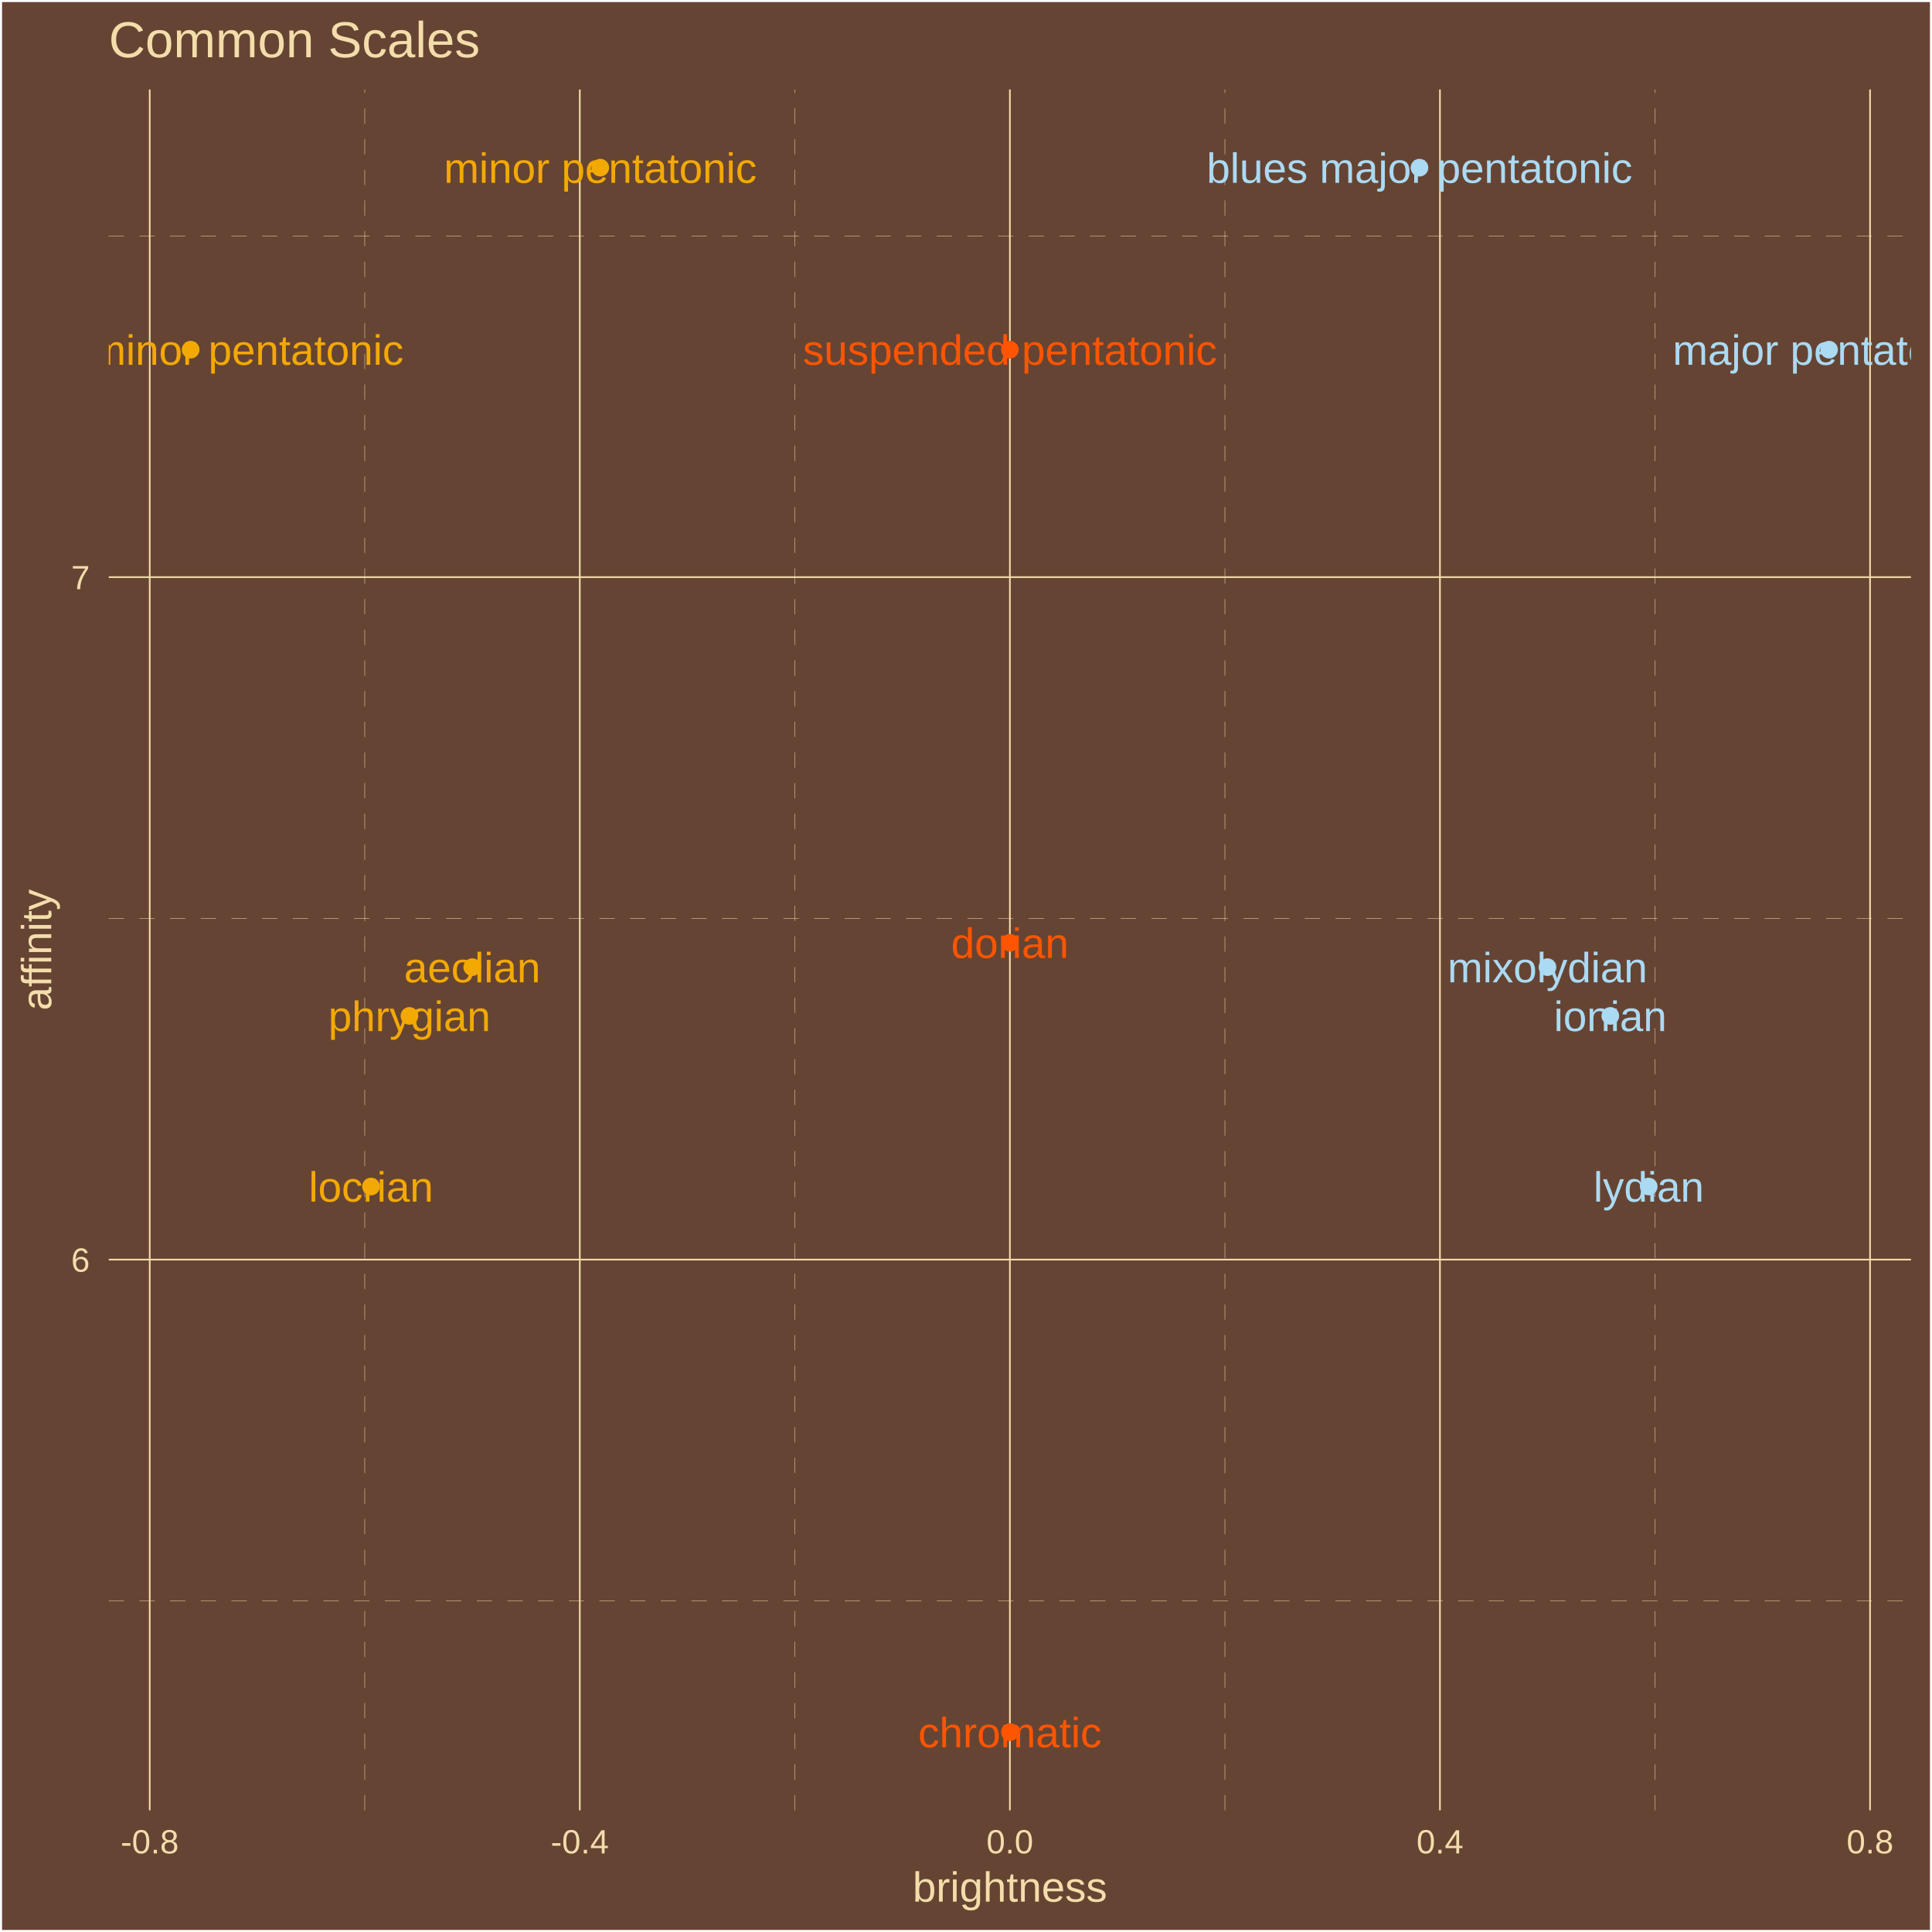
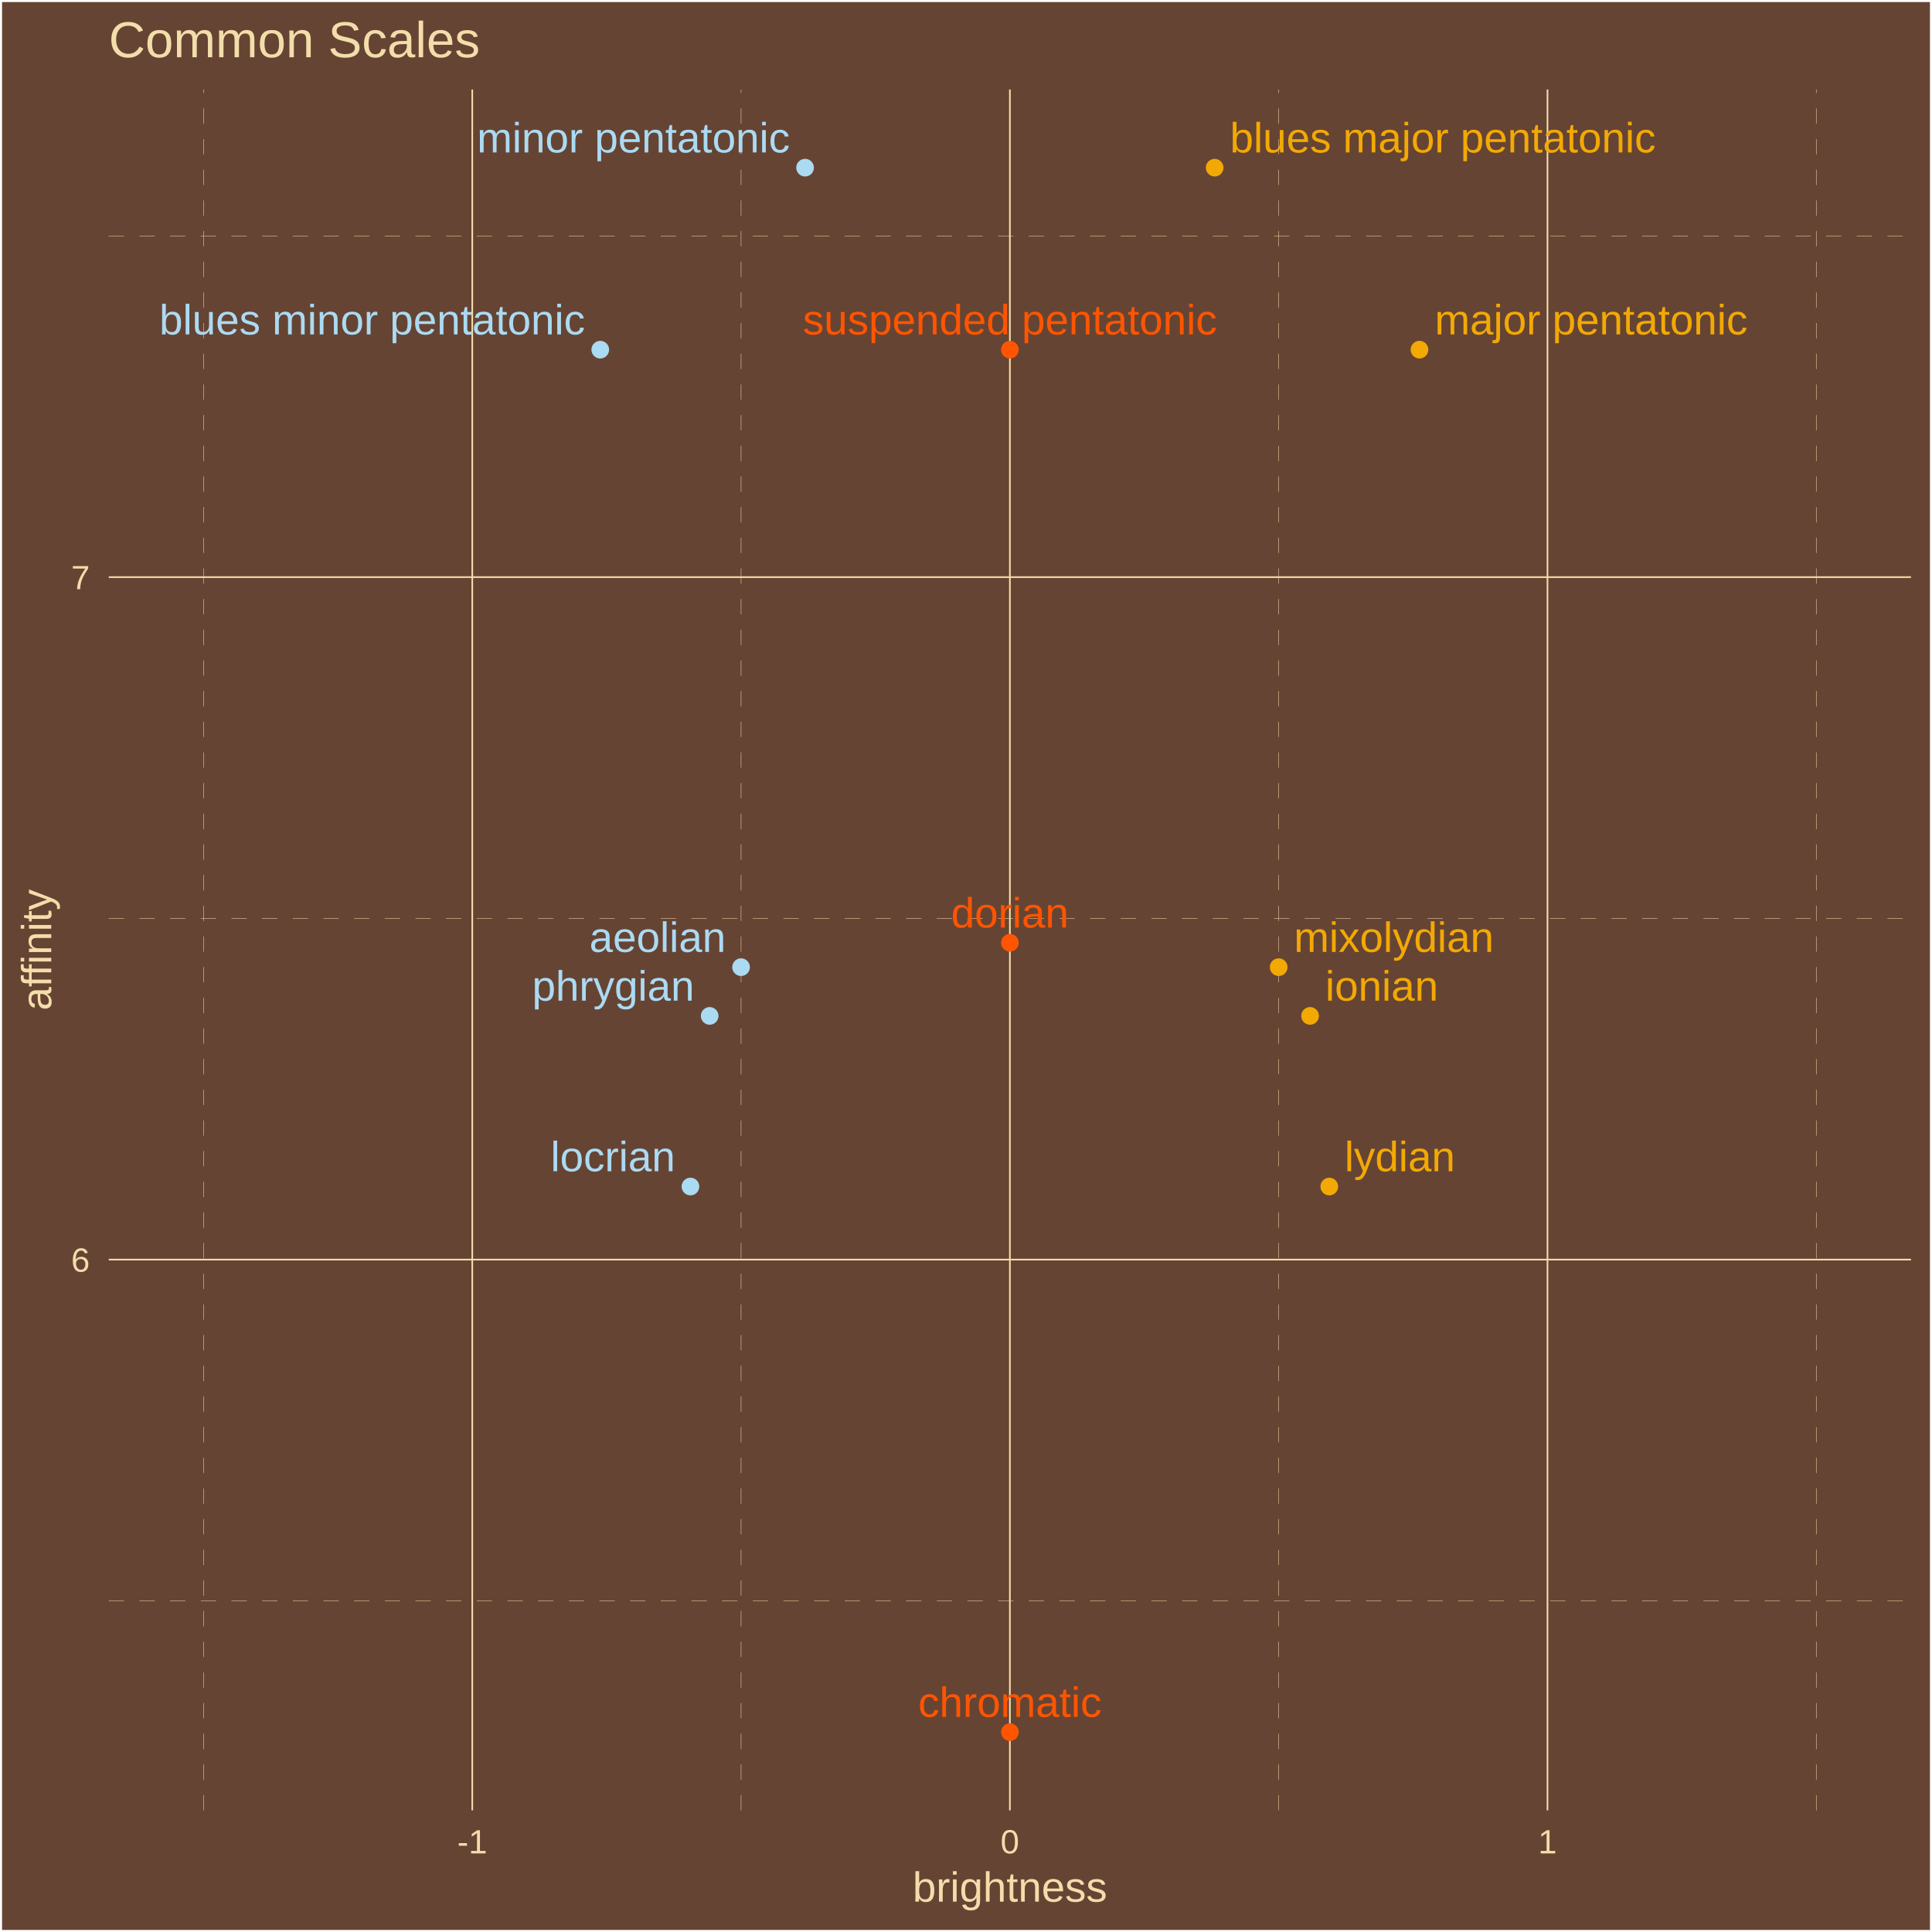
<svg xmlns="http://www.w3.org/2000/svg" class="svglite" width="504.00pt" height="504.00pt" viewBox="0 0 504.00 504.00">
  <defs>
    <style type="text/css">
    .svglite line, .svglite polyline, .svglite polygon, .svglite path, .svglite rect, .svglite circle {
      fill: none;
      stroke: #000000;
      stroke-linecap: round;
      stroke-linejoin: round;
      stroke-miterlimit: 10.00;
    }
    .svglite text {
      white-space: pre;
    }
  </style>
  </defs>
  <rect width="100%" height="100%" style="stroke: none; fill: #664433;" />
  <defs>
    <clipPath id="cpMC4wMHw1MDQuMDB8MC4wMHw1MDQuMDA=">
      <rect x="0.00" y="0.00" width="504.00" height="504.00" />
    </clipPath>
  </defs>
  <g clip-path="url(#cpMC4wMHw1MDQuMDB8MC4wMHw1MDQuMDA=)">
    <rect x="0.00" y="0" width="504.00" height="504.00" style="stroke-width: 1.07; stroke: #FFFFFF; fill: #664433;" />
  </g>
  <defs>
    <clipPath id="cpMjguMzd8NDk4LjUyfDIzLjM0fDQ3Mi4yNw==">
      <rect x="28.37" y="23.34" width="470.15" height="448.93" />
    </clipPath>
  </defs>
  <g clip-path="url(#cpMjguMzd8NDk4LjUyfDIzLjM0fDQ3Mi4yNw==)">
    <rect x="28.37" y="23.34" width="470.15" height="448.93" style="stroke-width: 1.07; stroke: none; fill: #664433;" />
    <polyline points="28.37,417.62 498.52,417.62 " style="stroke-width: 0.11; stroke: #F3DDAB; stroke-dasharray: 4.00,4.00; stroke-linecap: butt;" />
    <polyline points="28.37,239.58 498.52,239.58 " style="stroke-width: 0.11; stroke: #F3DDAB; stroke-dasharray: 4.00,4.00; stroke-linecap: butt;" />
    <polyline points="28.37,61.55 498.52,61.55 " style="stroke-width: 0.11; stroke: #F3DDAB; stroke-dasharray: 4.00,4.00; stroke-linecap: butt;" />
-     <polyline points="95.15,472.27 95.15,23.34 " style="stroke-width: 0.11; stroke: #F3DDAB; stroke-dasharray: 4.00,4.00; stroke-linecap: butt;" />
-     <polyline points="207.35,472.27 207.35,23.34 " style="stroke-width: 0.11; stroke: #F3DDAB; stroke-dasharray: 4.00,4.00; stroke-linecap: butt;" />
-     <polyline points="319.54,472.27 319.54,23.34 " style="stroke-width: 0.11; stroke: #F3DDAB; stroke-dasharray: 4.00,4.00; stroke-linecap: butt;" />
-     <polyline points="431.74,472.27 431.74,23.34 " style="stroke-width: 0.11; stroke: #F3DDAB; stroke-dasharray: 4.00,4.00; stroke-linecap: butt;" />
+     <polyline points="53.08,472.27 53.08,23.34 " style="stroke-width: 0.11; stroke: #F3DDAB; stroke-dasharray: 4.00,4.00; stroke-linecap: butt;" />
+     <polyline points="193.32,472.27 193.32,23.34 " style="stroke-width: 0.11; stroke: #F3DDAB; stroke-dasharray: 4.00,4.00; stroke-linecap: butt;" />
+     <polyline points="333.57,472.27 333.57,23.34 " style="stroke-width: 0.11; stroke: #F3DDAB; stroke-dasharray: 4.00,4.00; stroke-linecap: butt;" />
+     <polyline points="473.81,472.27 473.81,23.34 " style="stroke-width: 0.11; stroke: #F3DDAB; stroke-dasharray: 4.00,4.00; stroke-linecap: butt;" />
    <polyline points="28.37,328.60 498.52,328.60 " style="stroke-width: 0.43; stroke: #F3DDAB; stroke-linecap: butt;" />
    <polyline points="28.37,150.56 498.52,150.56 " style="stroke-width: 0.43; stroke: #F3DDAB; stroke-linecap: butt;" />
-     <polyline points="39.06,472.27 39.06,23.34 " style="stroke-width: 0.43; stroke: #F3DDAB; stroke-linecap: butt;" />
-     <polyline points="151.25,472.27 151.25,23.34 " style="stroke-width: 0.43; stroke: #F3DDAB; stroke-linecap: butt;" />
+     <polyline points="123.20,472.27 123.20,23.34 " style="stroke-width: 0.43; stroke: #F3DDAB; stroke-linecap: butt;" />
    <polyline points="263.45,472.27 263.45,23.34 " style="stroke-width: 0.43; stroke: #F3DDAB; stroke-linecap: butt;" />
-     <polyline points="375.64,472.27 375.64,23.34 " style="stroke-width: 0.43; stroke: #F3DDAB; stroke-linecap: butt;" />
-     <polyline points="487.84,472.27 487.84,23.34 " style="stroke-width: 0.43; stroke: #F3DDAB; stroke-linecap: butt;" />
-     <circle cx="96.79" cy="309.53" r="1.95" style="stroke-width: 0.71; stroke: #F3A904; fill: #F3A904;" />
-     <circle cx="106.81" cy="265.02" r="1.95" style="stroke-width: 0.71; stroke: #F3A904; fill: #F3A904;" />
-     <circle cx="123.20" cy="252.30" r="1.95" style="stroke-width: 0.71; stroke: #F3A904; fill: #F3A904;" />
+     <polyline points="403.69,472.27 403.69,23.34 " style="stroke-width: 0.43; stroke: #F3DDAB; stroke-linecap: butt;" />
+     <circle cx="180.12" cy="309.53" r="1.95" style="stroke-width: 0.71; stroke: #ABDAF3; fill: #ABDAF3;" />
+     <circle cx="185.13" cy="265.02" r="1.95" style="stroke-width: 0.71; stroke: #ABDAF3; fill: #ABDAF3;" />
+     <circle cx="193.32" cy="252.30" r="1.95" style="stroke-width: 0.71; stroke: #ABDAF3; fill: #ABDAF3;" />
    <circle cx="263.45" cy="245.94" r="1.95" style="stroke-width: 0.71; stroke: #FF5500; fill: #FF5500;" />
-     <circle cx="403.69" cy="252.30" r="1.95" style="stroke-width: 0.71; stroke: #ABDAF3; fill: #ABDAF3;" />
-     <circle cx="420.08" cy="265.02" r="1.95" style="stroke-width: 0.71; stroke: #ABDAF3; fill: #ABDAF3;" />
-     <circle cx="430.10" cy="309.53" r="1.95" style="stroke-width: 0.71; stroke: #ABDAF3; fill: #ABDAF3;" />
-     <circle cx="477.15" cy="91.22" r="1.95" style="stroke-width: 0.71; stroke: #ABDAF3; fill: #ABDAF3;" />
-     <circle cx="370.30" cy="43.74" r="1.95" style="stroke-width: 0.71; stroke: #ABDAF3; fill: #ABDAF3;" />
+     <circle cx="333.57" cy="252.30" r="1.95" style="stroke-width: 0.71; stroke: #F3A904; fill: #F3A904;" />
+     <circle cx="341.76" cy="265.02" r="1.95" style="stroke-width: 0.71; stroke: #F3A904; fill: #F3A904;" />
+     <circle cx="346.77" cy="309.53" r="1.95" style="stroke-width: 0.71; stroke: #F3A904; fill: #F3A904;" />
+     <circle cx="370.30" cy="91.22" r="1.95" style="stroke-width: 0.71; stroke: #F3A904; fill: #F3A904;" />
+     <circle cx="316.87" cy="43.74" r="1.95" style="stroke-width: 0.71; stroke: #F3A904; fill: #F3A904;" />
    <circle cx="263.45" cy="91.22" r="1.95" style="stroke-width: 0.71; stroke: #FF5500; fill: #FF5500;" />
-     <circle cx="156.59" cy="43.74" r="1.95" style="stroke-width: 0.71; stroke: #F3A904; fill: #F3A904;" />
-     <circle cx="49.74" cy="91.22" r="1.95" style="stroke-width: 0.71; stroke: #F3A904; fill: #F3A904;" />
+     <circle cx="210.02" cy="43.74" r="1.95" style="stroke-width: 0.71; stroke: #ABDAF3; fill: #ABDAF3;" />
+     <circle cx="156.59" cy="91.22" r="1.95" style="stroke-width: 0.71; stroke: #ABDAF3; fill: #ABDAF3;" />
    <circle cx="263.45" cy="451.86" r="1.95" style="stroke-width: 0.71; stroke: #FF5500; fill: #FF5500;" />
-     <text x="96.79" y="313.48" text-anchor="middle" style="font-size: 11.04px;fill: #F3A904; font-family: &quot;Arial&quot;;" textLength="32.49px" lengthAdjust="spacingAndGlyphs">locrian</text>
-     <text x="106.81" y="268.97" text-anchor="middle" style="font-size: 11.04px;fill: #F3A904; font-family: &quot;Arial&quot;;" textLength="42.31px" lengthAdjust="spacingAndGlyphs">phrygian</text>
-     <text x="123.20" y="256.26" text-anchor="middle" style="font-size: 11.04px;fill: #F3A904; font-family: &quot;Arial&quot;;" textLength="35.57px" lengthAdjust="spacingAndGlyphs">aeolian</text>
-     <text x="263.45" y="249.90" text-anchor="middle" style="font-size: 11.04px;fill: #FF5500; font-family: &quot;Arial&quot;;" textLength="30.66px" lengthAdjust="spacingAndGlyphs">dorian</text>
-     <text x="403.69" y="256.26" text-anchor="middle" style="font-size: 11.04px;fill: #ABDAF3; font-family: &quot;Arial&quot;;" textLength="52.10px" lengthAdjust="spacingAndGlyphs">mixolydian</text>
-     <text x="420.08" y="268.97" text-anchor="middle" style="font-size: 11.04px;fill: #ABDAF3; font-family: &quot;Arial&quot;;" textLength="29.43px" lengthAdjust="spacingAndGlyphs">ionian</text>
-     <text x="430.10" y="313.48" text-anchor="middle" style="font-size: 11.04px;fill: #ABDAF3; font-family: &quot;Arial&quot;;" textLength="28.81px" lengthAdjust="spacingAndGlyphs">lydian</text>
-     <text x="477.15" y="95.17" text-anchor="middle" style="font-size: 11.04px;fill: #ABDAF3; font-family: &quot;Arial&quot;;" textLength="81.55px" lengthAdjust="spacingAndGlyphs">major pentatonic</text>
-     <text x="370.30" y="47.70" text-anchor="middle" style="font-size: 11.04px;fill: #ABDAF3; font-family: &quot;Arial&quot;;" textLength="110.98px" lengthAdjust="spacingAndGlyphs">blues major pentatonic</text>
-     <text x="263.45" y="95.17" text-anchor="middle" style="font-size: 11.04px;fill: #FF5500; font-family: &quot;Arial&quot;;" textLength="107.94px" lengthAdjust="spacingAndGlyphs">suspended pentatonic</text>
-     <text x="156.59" y="47.70" text-anchor="middle" style="font-size: 11.04px;fill: #F3A904; font-family: &quot;Arial&quot;;" textLength="81.55px" lengthAdjust="spacingAndGlyphs">minor pentatonic</text>
-     <text x="49.74" y="95.17" text-anchor="middle" style="font-size: 11.04px;fill: #F3A904; font-family: &quot;Arial&quot;;" textLength="110.98px" lengthAdjust="spacingAndGlyphs">blues minor pentatonic</text>
-     <text x="263.45" y="455.82" text-anchor="middle" style="font-size: 11.04px;fill: #FF5500; font-family: &quot;Arial&quot;;" textLength="47.81px" lengthAdjust="spacingAndGlyphs">chromatic</text>
+     <polygon points="141.15,309.53 177.96,309.53 177.87,309.53 178.22,309.51 178.56,309.44 178.89,309.32 179.19,309.15 179.46,308.93 179.69,308.66 179.87,308.37 180.01,308.05 180.09,307.71 180.12,307.37 180.12,307.37 180.12,295.13 180.12,295.13 180.09,294.79 180.01,294.45 179.87,294.13 179.69,293.84 179.46,293.58 179.19,293.36 178.89,293.18 178.56,293.06 178.22,292.99 177.96,292.97 141.15,292.97 141.41,292.99 141.07,292.98 140.72,293.02 140.39,293.11 140.07,293.26 139.79,293.46 139.54,293.70 139.33,293.98 139.17,294.29 139.06,294.62 139.00,294.96 138.99,295.13 138.99,307.37 139.00,307.19 139.00,307.54 139.06,307.88 139.17,308.21 139.33,308.52 139.54,308.80 139.79,309.04 140.07,309.24 140.39,309.39 140.72,309.48 141.07,309.53 " style="stroke-width: nan; stroke: none;" />
+     <text x="176.15" y="305.55" text-anchor="end" style="font-size: 11.04px;fill: #ABDAF3; font-family: &quot;Arial&quot;;" textLength="32.49px" lengthAdjust="spacingAndGlyphs">locrian</text>
+     <polygon points="136.34,265.02 182.97,265.02 182.88,265.02 183.23,265.00 183.57,264.93 183.89,264.81 184.20,264.64 184.46,264.42 184.70,264.16 184.88,263.86 185.02,263.54 185.10,263.20 185.13,262.86 185.13,262.86 185.13,250.62 185.13,250.62 185.10,250.28 185.02,249.94 184.88,249.62 184.70,249.33 184.46,249.07 184.20,248.85 183.89,248.67 183.57,248.55 183.23,248.48 182.97,248.46 136.34,248.46 136.60,248.48 136.25,248.47 135.91,248.51 135.58,248.61 135.26,248.75 134.98,248.95 134.72,249.19 134.52,249.47 134.35,249.78 134.24,250.11 134.19,250.45 134.18,250.62 134.18,262.86 134.19,262.68 134.19,263.03 134.24,263.37 134.35,263.70 134.52,264.01 134.72,264.29 134.98,264.53 135.26,264.73 135.58,264.88 135.91,264.97 136.25,265.02 " style="stroke-width: nan; stroke: none;" />
+     <text x="181.15" y="261.04" text-anchor="end" style="font-size: 11.04px;fill: #ABDAF3; font-family: &quot;Arial&quot;;" textLength="42.31px" lengthAdjust="spacingAndGlyphs">phrygian</text>
+     <polygon points="151.28,252.30 191.16,252.30 191.08,252.30 191.42,252.29 191.77,252.22 192.09,252.09 192.39,251.92 192.66,251.70 192.89,251.44 193.08,251.14 193.21,250.82 193.30,250.49 193.32,250.14 193.32,250.14 193.32,237.91 193.32,237.91 193.30,237.56 193.21,237.22 193.08,236.90 192.89,236.61 192.66,236.35 192.39,236.13 192.09,235.96 191.77,235.83 191.42,235.76 191.16,235.75 151.28,235.75 151.54,235.76 151.19,235.75 150.84,235.79 150.51,235.89 150.20,236.04 149.91,236.23 149.66,236.48 149.45,236.75 149.29,237.06 149.18,237.39 149.12,237.73 149.12,237.91 149.12,250.14 149.12,249.97 149.12,250.31 149.18,250.66 149.29,250.99 149.45,251.30 149.66,251.57 149.91,251.81 150.20,252.01 150.51,252.16 150.84,252.26 151.19,252.30 " style="stroke-width: nan; stroke: none;" />
+     <text x="189.35" y="248.33" text-anchor="end" style="font-size: 11.04px;fill: #ABDAF3; font-family: &quot;Arial&quot;;" textLength="35.57px" lengthAdjust="spacingAndGlyphs">aeolian</text>
+     <polygon points="245.96,245.94 280.93,245.94 280.85,245.94 281.20,245.93 281.54,245.86 281.86,245.73 282.16,245.56 282.43,245.34 282.66,245.08 282.85,244.79 282.98,244.47 283.07,244.13 283.09,243.78 283.09,243.78 283.09,231.55 283.09,231.55 283.07,231.20 282.98,230.87 282.85,230.55 282.66,230.25 282.43,229.99 282.16,229.77 281.86,229.60 281.54,229.47 281.20,229.41 280.93,229.39 245.96,229.39 246.22,229.41 245.87,229.39 245.53,229.43 245.19,229.53 244.88,229.68 244.59,229.88 244.34,230.12 244.13,230.40 243.97,230.70 243.86,231.03 243.80,231.38 243.80,231.55 243.80,243.78 243.80,243.61 243.80,243.96 243.86,244.30 243.97,244.63 244.13,244.94 244.34,245.21 244.59,245.46 244.88,245.65 245.19,245.80 245.53,245.90 245.87,245.94 " style="stroke-width: nan; stroke: none;" />
+     <text x="263.45" y="241.97" text-anchor="middle" style="font-size: 11.04px;fill: #FF5500; font-family: &quot;Arial&quot;;" textLength="30.66px" lengthAdjust="spacingAndGlyphs">dorian</text>
+     <polygon points="335.73,252.30 392.15,252.30 392.06,252.30 392.41,252.29 392.75,252.22 393.07,252.09 393.37,251.92 393.64,251.70 393.87,251.44 394.06,251.14 394.20,250.82 394.28,250.49 394.31,250.14 394.31,250.14 394.31,237.91 394.31,237.91 394.28,237.56 394.20,237.22 394.06,236.90 393.87,236.61 393.64,236.35 393.37,236.13 393.07,235.96 392.75,235.83 392.41,235.76 392.15,235.75 335.73,235.75 335.99,235.76 335.64,235.75 335.30,235.79 334.96,235.89 334.65,236.04 334.36,236.23 334.11,236.48 333.90,236.75 333.74,237.06 333.63,237.39 333.57,237.73 333.57,237.91 333.57,250.14 333.57,249.97 333.57,250.31 333.63,250.66 333.74,250.99 333.90,251.30 334.11,251.57 334.36,251.81 334.65,252.01 334.96,252.16 335.30,252.26 335.64,252.30 " style="stroke-width: nan; stroke: none;" />
+     <text x="337.54" y="248.33" style="font-size: 11.04px;fill: #F3A904; font-family: &quot;Arial&quot;;" textLength="52.10px" lengthAdjust="spacingAndGlyphs">mixolydian</text>
+     <polygon points="343.92,265.02 377.68,265.02 377.59,265.02 377.94,265.00 378.28,264.93 378.60,264.81 378.90,264.64 379.17,264.42 379.40,264.16 379.59,263.86 379.73,263.54 379.81,263.20 379.84,262.86 379.84,262.86 379.84,250.62 379.84,250.62 379.81,250.28 379.73,249.94 379.59,249.62 379.40,249.33 379.17,249.07 378.90,248.85 378.60,248.67 378.28,248.55 377.94,248.48 377.68,248.46 343.92,248.46 344.18,248.48 343.84,248.47 343.49,248.51 343.16,248.61 342.84,248.75 342.56,248.95 342.31,249.19 342.10,249.47 341.94,249.78 341.83,250.11 341.77,250.45 341.76,250.62 341.76,262.86 341.77,262.68 341.77,263.03 341.83,263.37 341.94,263.70 342.10,264.01 342.31,264.29 342.56,264.53 342.84,264.73 343.16,264.88 343.49,264.97 343.84,265.02 " style="stroke-width: nan; stroke: none;" />
+     <text x="345.74" y="261.04" style="font-size: 11.04px;fill: #F3A904; font-family: &quot;Arial&quot;;" textLength="29.43px" lengthAdjust="spacingAndGlyphs">ionian</text>
+     <polygon points="348.93,309.53 382.07,309.53 381.98,309.53 382.33,309.51 382.67,309.44 382.99,309.32 383.29,309.15 383.56,308.93 383.79,308.66 383.98,308.37 384.12,308.05 384.20,307.71 384.23,307.37 384.23,307.37 384.23,295.13 384.23,295.13 384.20,294.79 384.12,294.45 383.98,294.13 383.79,293.84 383.56,293.58 383.29,293.36 382.99,293.18 382.67,293.06 382.33,292.99 382.07,292.97 348.93,292.97 349.19,292.99 348.85,292.98 348.50,293.02 348.17,293.11 347.85,293.26 347.57,293.46 347.32,293.70 347.11,293.98 346.95,294.29 346.84,294.62 346.78,294.96 346.77,295.13 346.77,307.37 346.78,307.19 346.78,307.54 346.84,307.88 346.95,308.21 347.11,308.52 347.32,308.80 347.57,309.04 347.85,309.24 348.17,309.39 348.50,309.48 348.85,309.53 " style="stroke-width: nan; stroke: none;" />
+     <text x="350.75" y="305.55" style="font-size: 11.04px;fill: #F3A904; font-family: &quot;Arial&quot;;" textLength="28.81px" lengthAdjust="spacingAndGlyphs">lydian</text>
+     <polygon points="372.46,91.22 458.33,91.22 458.24,91.22 458.59,91.20 458.93,91.13 459.25,91.01 459.55,90.84 459.82,90.62 460.05,90.36 460.24,90.06 460.37,89.74 460.46,89.40 460.49,89.06 460.49,89.06 460.49,76.83 460.49,76.83 460.46,76.48 460.37,76.14 460.24,75.82 460.05,75.53 459.82,75.27 459.55,75.05 459.25,74.87 458.93,74.75 458.59,74.68 458.33,74.67 372.46,74.67 372.72,74.68 372.37,74.67 372.03,74.71 371.69,74.81 371.38,74.96 371.09,75.15 370.84,75.39 370.63,75.67 370.47,75.98 370.36,76.31 370.31,76.65 370.30,76.83 370.30,89.06 370.31,88.88 370.31,89.23 370.36,89.58 370.47,89.91 370.63,90.21 370.84,90.49 371.09,90.73 371.38,90.93 371.69,91.08 372.03,91.17 372.37,91.22 " style="stroke-width: nan; stroke: none;" />
+     <text x="374.27" y="87.24" style="font-size: 11.04px;fill: #F3A904; font-family: &quot;Arial&quot;;" textLength="81.55px" lengthAdjust="spacingAndGlyphs">major pentatonic</text>
+     <polygon points="319.03,43.74 434.33,43.74 434.25,43.74 434.59,43.73 434.93,43.66 435.26,43.53 435.56,43.36 435.83,43.14 436.06,42.88 436.25,42.59 436.38,42.27 436.46,41.93 436.49,41.58 436.49,41.58 436.49,29.35 436.49,29.35 436.46,29.00 436.38,28.66 436.25,28.35 436.06,28.05 435.83,27.79 435.56,27.57 435.26,27.40 434.93,27.27 434.59,27.20 434.33,27.19 319.03,27.19 319.29,27.20 318.95,27.19 318.60,27.23 318.27,27.33 317.95,27.48 317.67,27.68 317.42,27.92 317.21,28.19 317.04,28.50 316.93,28.83 316.88,29.18 316.87,29.35 316.87,41.58 316.88,41.41 316.88,41.76 316.93,42.10 317.04,42.43 317.21,42.74 317.42,43.01 317.67,43.25 317.95,43.45 318.27,43.60 318.60,43.70 318.95,43.74 " style="stroke-width: nan; stroke: none;" />
+     <text x="320.85" y="39.77" style="font-size: 11.04px;fill: #F3A904; font-family: &quot;Arial&quot;;" textLength="110.98px" lengthAdjust="spacingAndGlyphs">blues major pentatonic</text>
+     <polygon points="207.31,91.22 319.58,91.22 319.49,91.22 319.84,91.20 320.18,91.13 320.50,91.01 320.80,90.84 321.07,90.62 321.30,90.36 321.49,90.06 321.63,89.74 321.71,89.40 321.74,89.06 321.74,89.06 321.74,76.83 321.74,76.83 321.71,76.48 321.63,76.14 321.49,75.82 321.30,75.53 321.07,75.27 320.80,75.05 320.50,74.87 320.18,74.75 319.84,74.68 319.58,74.67 207.31,74.67 207.58,74.68 207.23,74.67 206.88,74.71 206.55,74.81 206.23,74.96 205.95,75.15 205.70,75.39 205.49,75.67 205.33,75.98 205.22,76.31 205.16,76.65 205.15,76.83 205.15,89.06 205.16,88.88 205.16,89.23 205.22,89.58 205.33,89.91 205.49,90.21 205.70,90.49 205.95,90.73 206.23,90.93 206.55,91.08 206.88,91.17 207.23,91.22 " style="stroke-width: nan; stroke: none;" />
+     <text x="263.45" y="87.24" text-anchor="middle" style="font-size: 11.04px;fill: #FF5500; font-family: &quot;Arial&quot;;" textLength="107.94px" lengthAdjust="spacingAndGlyphs">suspended pentatonic</text>
+     <polygon points="121.99,43.74 207.86,43.74 207.77,43.74 208.12,43.73 208.46,43.66 208.79,43.53 209.09,43.36 209.36,43.14 209.59,42.88 209.77,42.59 209.91,42.27 209.99,41.93 210.02,41.58 210.02,41.58 210.02,29.35 210.02,29.35 209.99,29.00 209.91,28.66 209.77,28.35 209.59,28.05 209.36,27.79 209.09,27.57 208.79,27.40 208.46,27.27 208.12,27.20 207.86,27.19 121.99,27.19 122.25,27.20 121.91,27.19 121.56,27.23 121.23,27.33 120.91,27.48 120.63,27.68 120.38,27.92 120.17,28.19 120.01,28.50 119.90,28.83 119.84,29.18 119.83,29.35 119.83,41.58 119.84,41.41 119.84,41.76 119.90,42.10 120.01,42.43 120.17,42.74 120.38,43.01 120.63,43.25 120.91,43.45 121.23,43.60 121.56,43.70 121.91,43.74 " style="stroke-width: nan; stroke: none;" />
+     <text x="206.05" y="39.77" text-anchor="end" style="font-size: 11.04px;fill: #ABDAF3; font-family: &quot;Arial&quot;;" textLength="81.55px" lengthAdjust="spacingAndGlyphs">minor pentatonic</text>
+     <polygon points="39.13,91.22 154.43,91.22 154.35,91.22 154.69,91.20 155.03,91.13 155.36,91.01 155.66,90.84 155.93,90.62 156.16,90.36 156.35,90.06 156.48,89.74 156.57,89.40 156.59,89.06 156.59,89.06 156.59,76.83 156.59,76.83 156.57,76.48 156.48,76.14 156.35,75.82 156.16,75.53 155.93,75.27 155.66,75.05 155.36,74.87 155.03,74.75 154.69,74.68 154.43,74.67 39.13,74.67 39.39,74.68 39.05,74.67 38.70,74.71 38.37,74.81 38.05,74.96 37.77,75.15 37.52,75.39 37.31,75.67 37.15,75.98 37.04,76.31 36.98,76.65 36.97,76.83 36.97,89.06 36.98,88.88 36.98,89.23 37.04,89.58 37.15,89.91 37.31,90.21 37.52,90.49 37.77,90.73 38.05,90.93 38.37,91.08 38.70,91.17 39.05,91.22 " style="stroke-width: nan; stroke: none;" />
+     <text x="152.62" y="87.24" text-anchor="end" style="font-size: 11.04px;fill: #ABDAF3; font-family: &quot;Arial&quot;;" textLength="110.98px" lengthAdjust="spacingAndGlyphs">blues minor pentatonic</text>
+     <polygon points="237.38,451.86 289.51,451.86 289.42,451.86 289.77,451.84 290.11,451.77 290.44,451.65 290.74,451.48 291.01,451.26 291.24,451.00 291.42,450.70 291.56,450.38 291.64,450.05 291.67,449.70 291.67,449.70 291.67,437.47 291.67,437.47 291.64,437.12 291.56,436.78 291.42,436.46 291.24,436.17 291.01,435.91 290.74,435.69 290.44,435.52 290.11,435.39 289.77,435.32 289.51,435.31 237.38,435.31 237.64,435.32 237.30,435.31 236.95,435.35 236.62,435.45 236.30,435.60 236.02,435.79 235.77,436.04 235.56,436.31 235.39,436.62 235.28,436.95 235.23,437.29 235.22,437.47 235.22,449.70 235.23,449.53 235.23,449.87 235.28,450.22 235.39,450.55 235.56,450.85 235.77,451.13 236.02,451.37 236.30,451.57 236.62,451.72 236.95,451.82 237.30,451.86 " style="stroke-width: nan; stroke: none;" />
+     <text x="263.45" y="447.89" text-anchor="middle" style="font-size: 11.04px;fill: #FF5500; font-family: &quot;Arial&quot;;" textLength="47.81px" lengthAdjust="spacingAndGlyphs">chromatic</text>
  </g>
  <g clip-path="url(#cpMC4wMHw1MDQuMDB8MC4wMHw1MDQuMDA=)">
    <text x="23.44" y="331.76" text-anchor="end" style="font-size: 8.80px;fill: #F3DDAB; font-family: &quot;Arial&quot;;" textLength="4.90px" lengthAdjust="spacingAndGlyphs">6</text>
    <text x="23.44" y="153.72" text-anchor="end" style="font-size: 8.80px;fill: #F3DDAB; font-family: &quot;Arial&quot;;" textLength="4.90px" lengthAdjust="spacingAndGlyphs">7</text>
-     <text x="39.06" y="483.50" text-anchor="middle" style="font-size: 8.80px;fill: #F3DDAB; font-family: &quot;Arial&quot;;" textLength="15.16px" lengthAdjust="spacingAndGlyphs">-0.8</text>
-     <text x="151.25" y="483.50" text-anchor="middle" style="font-size: 8.80px;fill: #F3DDAB; font-family: &quot;Arial&quot;;" textLength="15.16px" lengthAdjust="spacingAndGlyphs">-0.4</text>
-     <text x="263.45" y="483.50" text-anchor="middle" style="font-size: 8.80px;fill: #F3DDAB; font-family: &quot;Arial&quot;;" textLength="12.23px" lengthAdjust="spacingAndGlyphs">0.0</text>
-     <text x="375.64" y="483.50" text-anchor="middle" style="font-size: 8.80px;fill: #F3DDAB; font-family: &quot;Arial&quot;;" textLength="12.23px" lengthAdjust="spacingAndGlyphs">0.4</text>
-     <text x="487.84" y="483.50" text-anchor="middle" style="font-size: 8.80px;fill: #F3DDAB; font-family: &quot;Arial&quot;;" textLength="12.23px" lengthAdjust="spacingAndGlyphs">0.8</text>
+     <text x="123.20" y="483.50" text-anchor="middle" style="font-size: 8.80px;fill: #F3DDAB; font-family: &quot;Arial&quot;;" textLength="7.83px" lengthAdjust="spacingAndGlyphs">-1</text>
+     <text x="263.45" y="483.50" text-anchor="middle" style="font-size: 8.80px;fill: #F3DDAB; font-family: &quot;Arial&quot;;" textLength="4.90px" lengthAdjust="spacingAndGlyphs">0</text>
+     <text x="403.69" y="483.50" text-anchor="middle" style="font-size: 8.80px;fill: #F3DDAB; font-family: &quot;Arial&quot;;" textLength="4.90px" lengthAdjust="spacingAndGlyphs">1</text>
    <text x="263.45" y="496.09" text-anchor="middle" style="font-size: 11.00px;fill: #F3DDAB; font-family: &quot;Arial&quot;;" textLength="50.76px" lengthAdjust="spacingAndGlyphs">brightness</text>
    <text transform="translate(13.37,247.80) rotate(-90)" text-anchor="middle" style="font-size: 11.00px;fill: #F3DDAB; font-family: &quot;Arial&quot;;" textLength="31.78px" lengthAdjust="spacingAndGlyphs">affinity</text>
    <text x="28.37" y="14.94" style="font-size: 13.20px;fill: #F3DDAB; font-family: &quot;Arial&quot;;" textLength="96.77px" lengthAdjust="spacingAndGlyphs">Common Scales</text>
  </g>
</svg>
